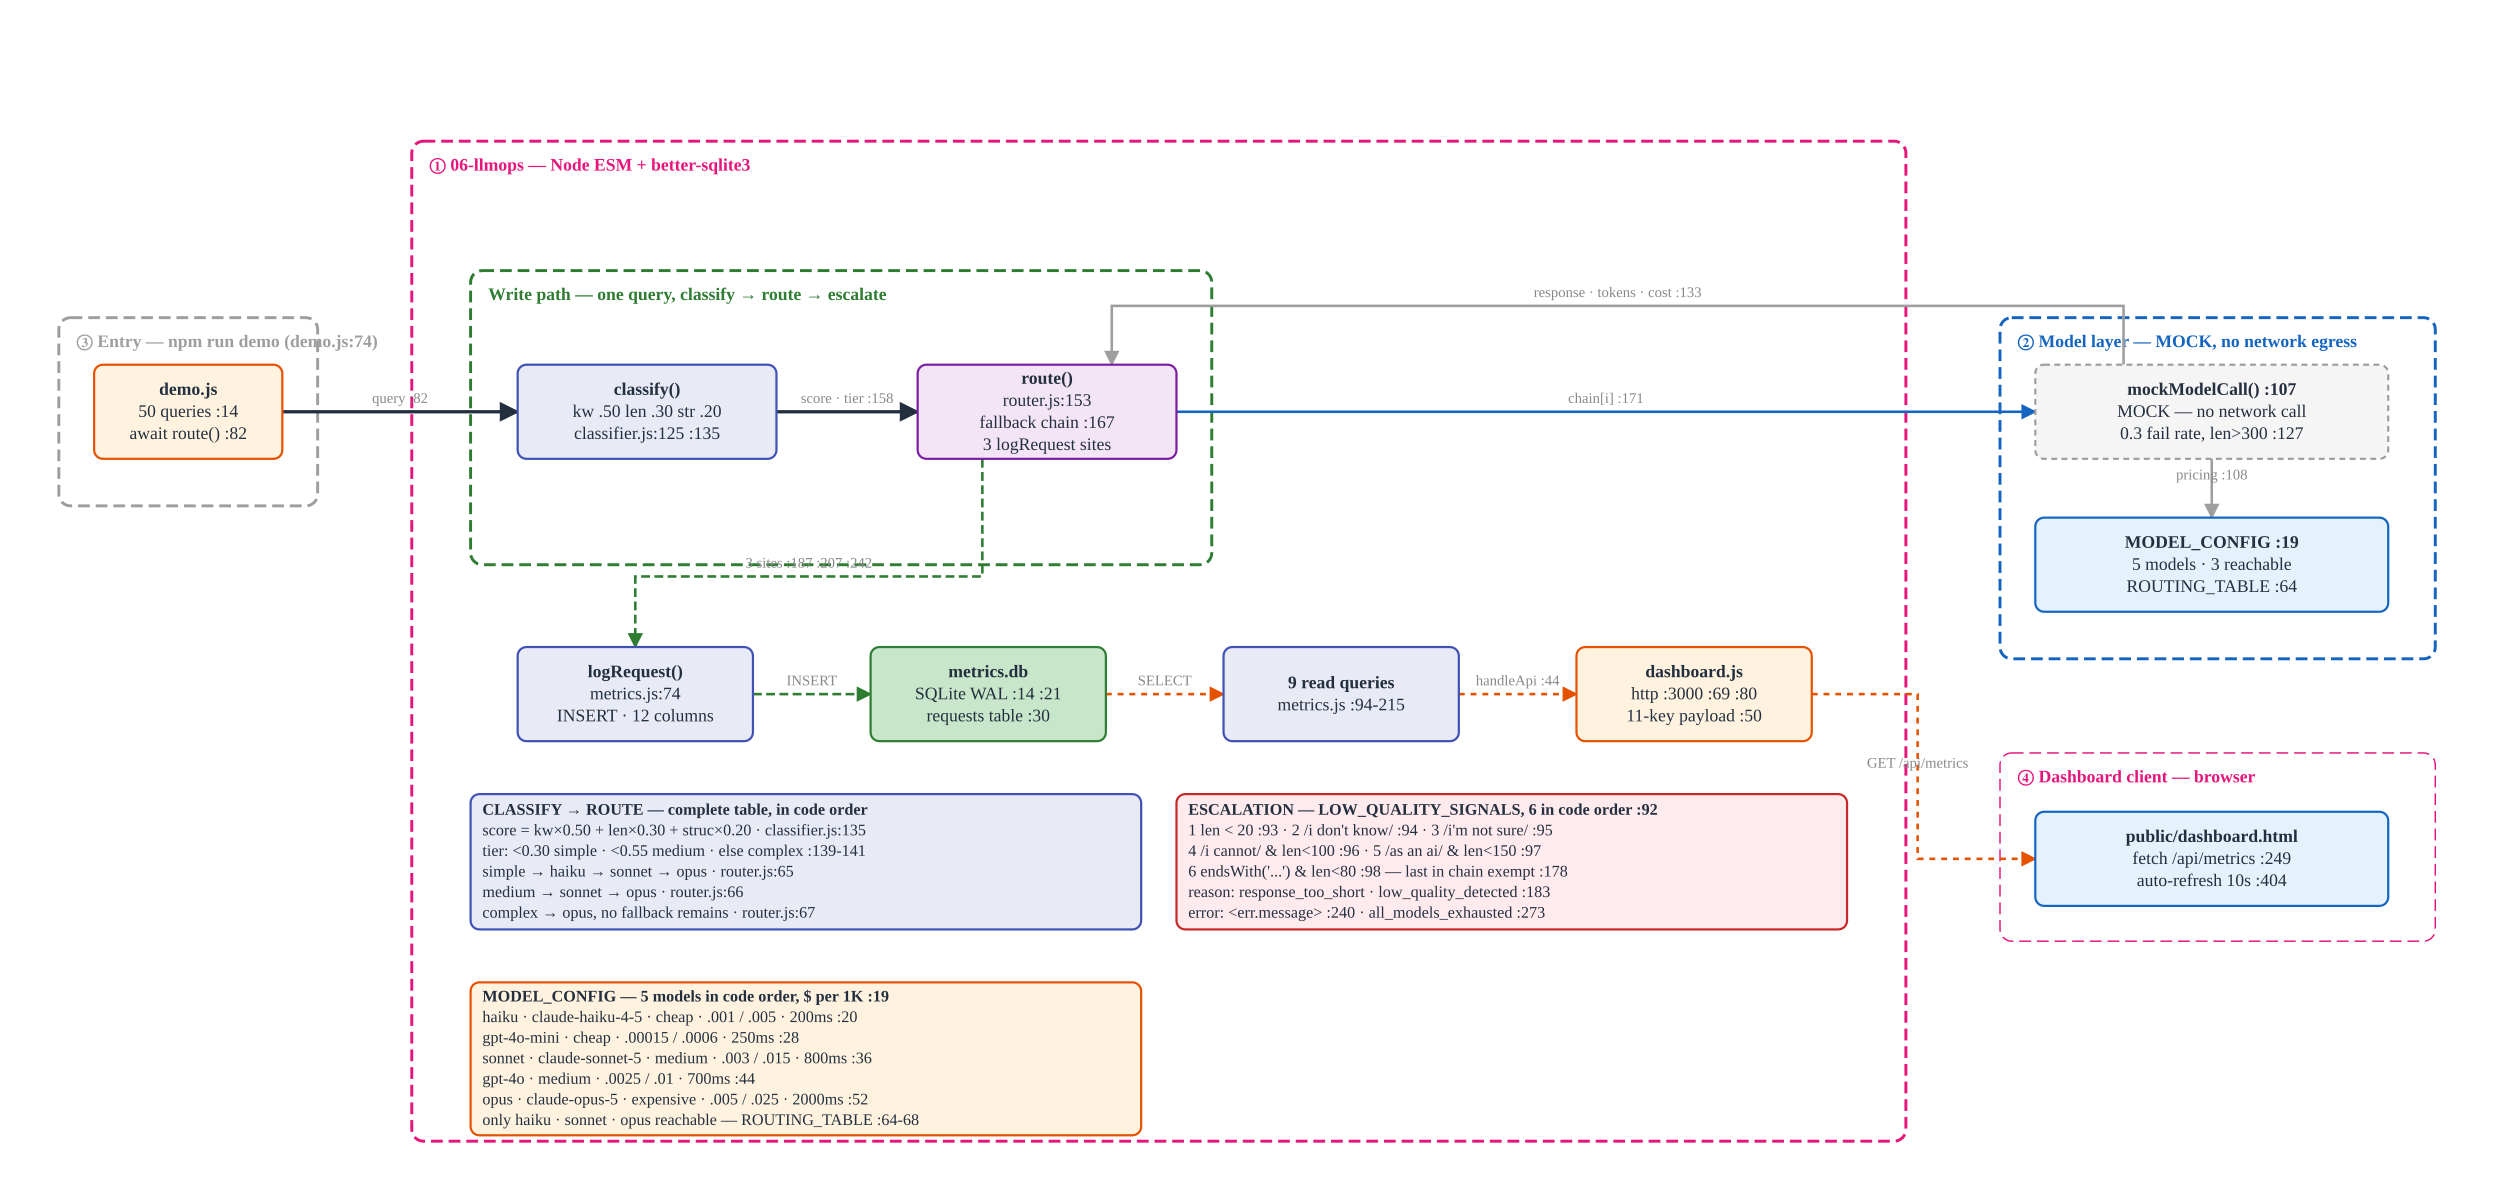
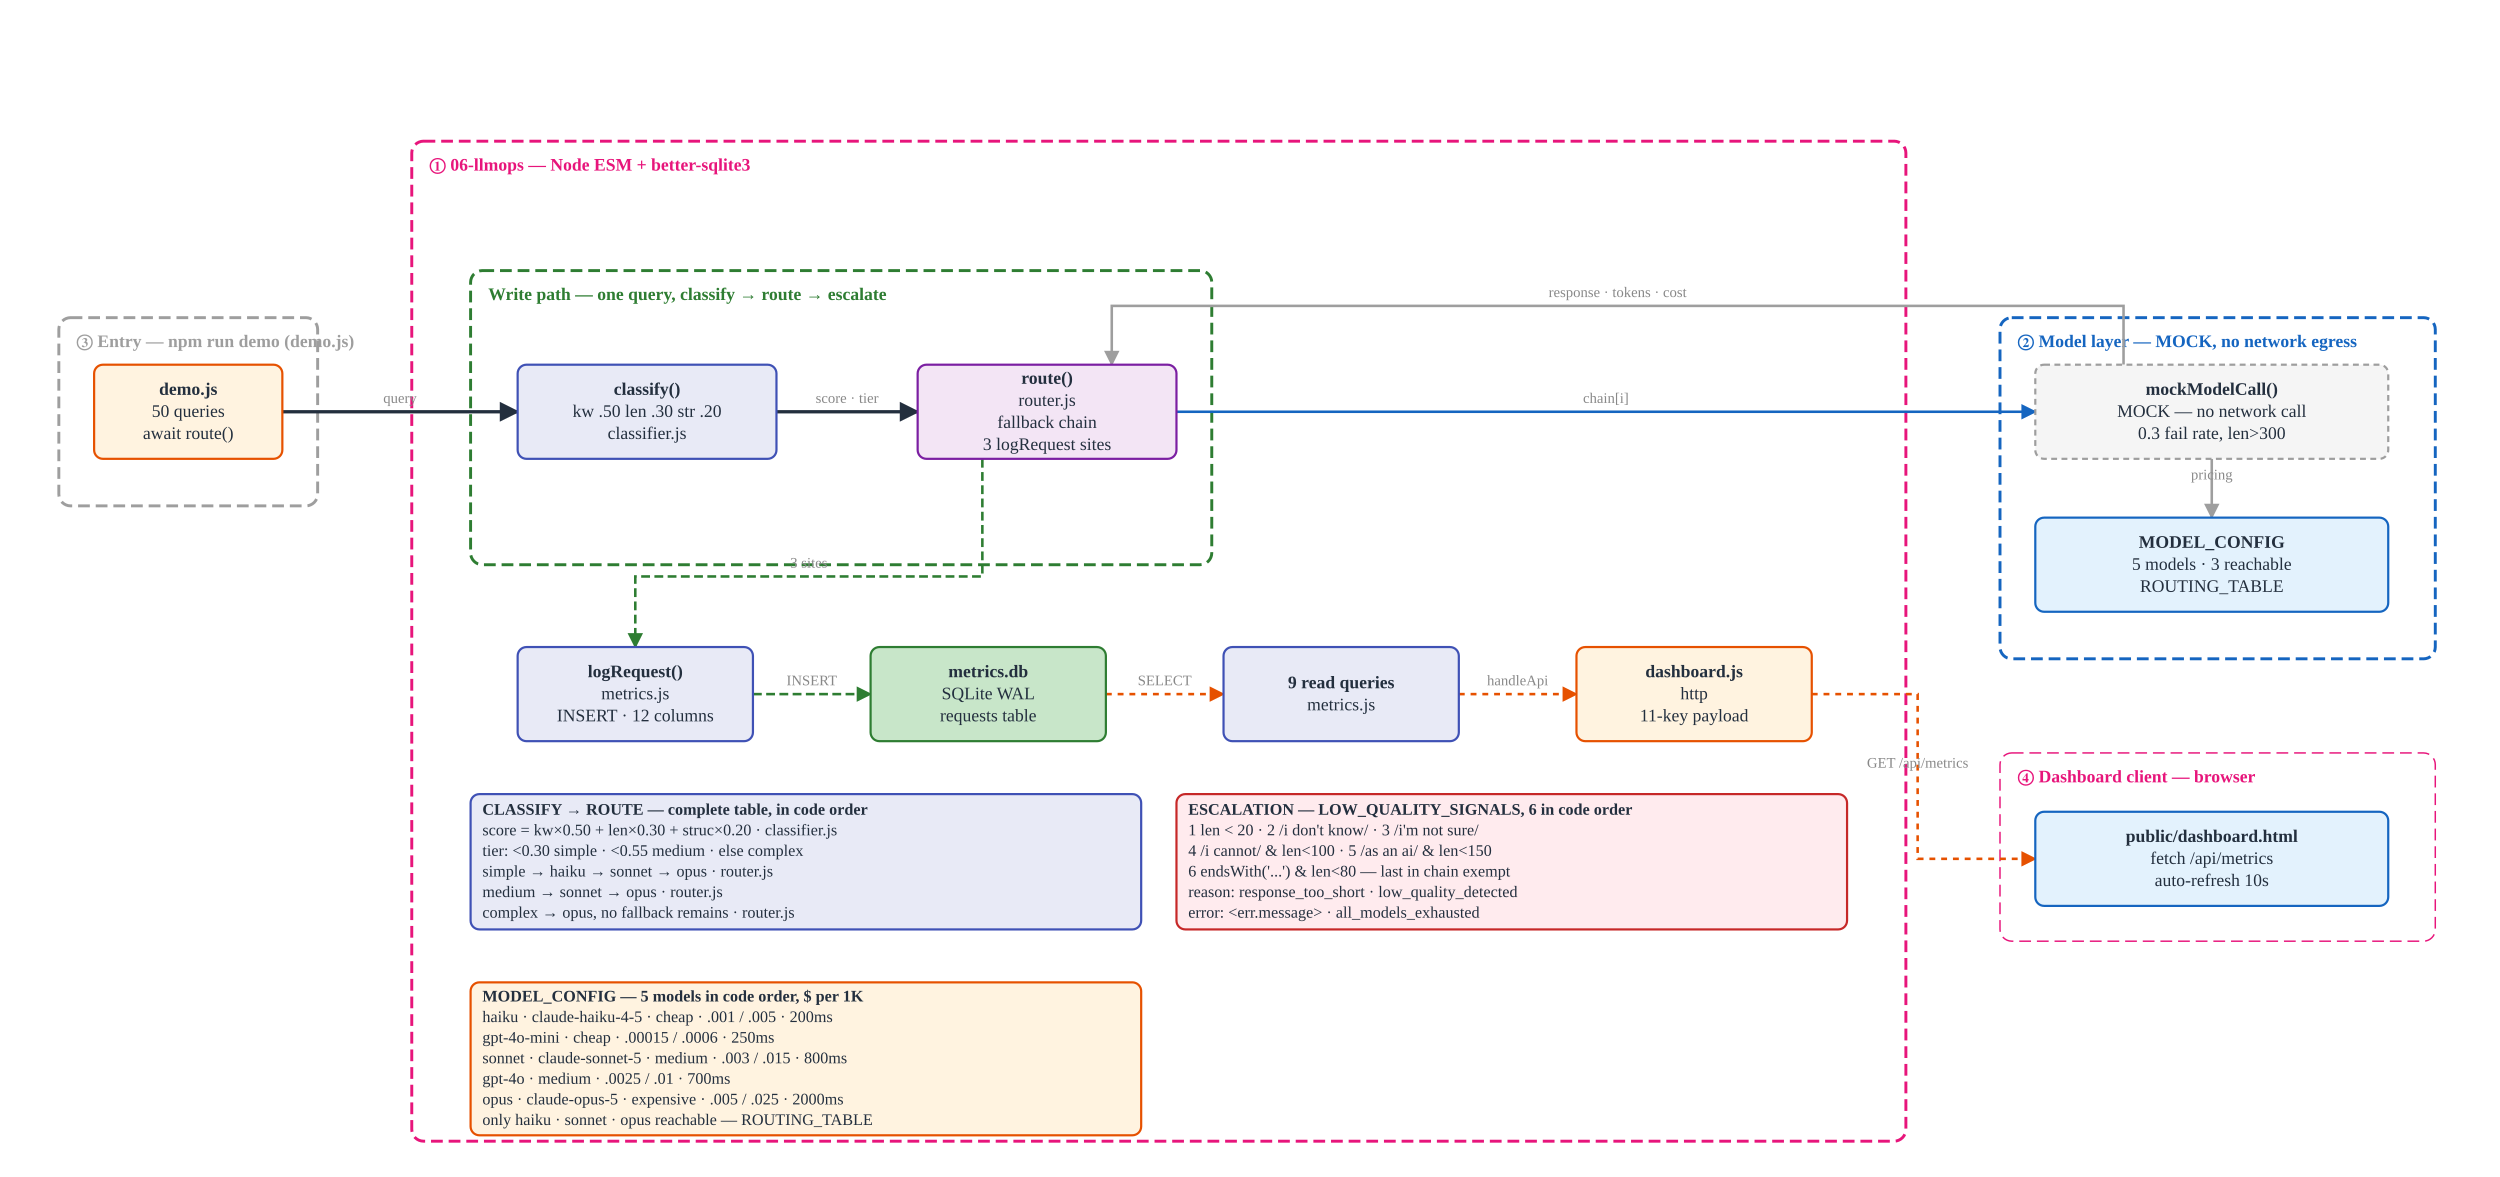
<svg xmlns="http://www.w3.org/2000/svg" viewBox="0 0 1700 800" role="img" aria-labelledby="hoa_llmops_v1-t hoa_llmops_v1-d" class="fts-diagram">
  <defs>
    <marker id="hoa_llmops_v1-a-d-edge-analysis" viewBox="0 0 10 10" refX="9" refY="5" markerWidth="6" markerHeight="6" orient="auto-start-reverse">
      <path d="M0,0 L10,5 L0,10 z" fill="#E65100" class="d-edge-analysis-fill" />
    </marker>
    <marker id="hoa_llmops_v1-a-d-edge-artifact" viewBox="0 0 10 10" refX="9" refY="5" markerWidth="6" markerHeight="6" orient="auto-start-reverse">
      <path d="M0,0 L10,5 L0,10 z" fill="#2E7D32" class="d-edge-artifact-fill" />
    </marker>
    <marker id="hoa_llmops_v1-a-d-edge-call" viewBox="0 0 10 10" refX="9" refY="5" markerWidth="6" markerHeight="6" orient="auto-start-reverse">
      <path d="M0,0 L10,5 L0,10 z" fill="#1565C0" class="d-edge-call-fill" />
    </marker>
    <marker id="hoa_llmops_v1-a-d-edge-data_in" viewBox="0 0 10 10" refX="9" refY="5" markerWidth="6" markerHeight="6" orient="auto-start-reverse">
      <path d="M0,0 L10,5 L0,10 z" fill="#9E9E9E" class="d-edge-data_in-fill" />
    </marker>
    <marker id="hoa_llmops_v1-a-d-edge-primary" viewBox="0 0 10 10" refX="9" refY="5" markerWidth="6" markerHeight="6" orient="auto-start-reverse">
      <path d="M0,0 L10,5 L0,10 z" fill="#232F3E" class="d-edge-primary-fill" />
    </marker>
  </defs>
  <g class="d-zone d-boundary-datasource">
    <rect x="40" y="216" width="176" height="128" rx="8" fill="none" stroke="#9E9E9E" stroke-width="2" stroke-dasharray="8 4" />
-     <text x="52" y="236" fill="#9E9E9E" font-size="12" font-weight="600" class="d-zone-label">③ Entry — npm run demo (demo.js:74)</text>
+     <text x="52" y="236" fill="#9E9E9E" font-size="12" font-weight="600" class="d-zone-label">③ Entry — npm run demo (demo.js)</text>
  </g>
  <g class="d-zone d-boundary-primary">
    <rect x="280" y="96" width="1016" height="680" rx="8" fill="none" stroke="#E7157B" stroke-width="2" stroke-dasharray="8 4" />
    <text x="292" y="116" fill="#E7157B" font-size="12" font-weight="600" class="d-zone-label">① 06-llmops — Node ESM + better-sqlite3</text>
  </g>
  <g class="d-zone d-boundary-functional">
    <rect x="320" y="184" width="504" height="200" rx="8" fill="none" stroke="#2E7D32" stroke-width="2" stroke-dasharray="8 4" />
    <text x="332" y="204" fill="#2E7D32" font-size="12" font-weight="600" class="d-zone-label">Write path — one query, classify → route → escalate</text>
  </g>
  <g class="d-zone d-boundary-external">
    <rect x="1360" y="216" width="296" height="232" rx="8" fill="none" stroke="#1565C0" stroke-width="2" stroke-dasharray="8 4" />
    <text x="1372" y="236" fill="#1565C0" font-size="12" font-weight="600" class="d-zone-label">② Model layer — MOCK, no network egress</text>
  </g>
  <g class="d-zone d-boundary-observability">
    <rect x="1360" y="512" width="296" height="128" rx="8" fill="none" stroke="#E7157B" stroke-width="1" stroke-dasharray="8 4" />
    <text x="1372" y="532" fill="#E7157B" font-size="12" font-weight="600" class="d-zone-label">④ Dashboard client — browser</text>
  </g>
  <g class="d-edge d-edge-primary" data-edge="e_q">
    <polyline points="192,280.0 352,280.0" fill="none" stroke="#232F3E" stroke-width="2.25" marker-end="url(#hoa_llmops_v1-a-d-edge-primary)" />
-     <text x="272.0" y="274.0" text-anchor="middle" fill="#888888" font-size="10" class="d-edge-label">query :82</text>
+     <text x="272.0" y="274.0" text-anchor="middle" fill="#888888" font-size="10" class="d-edge-label">query</text>
  </g>
  <g class="d-edge d-edge-primary" data-edge="e_cls">
    <polyline points="528,280.0 624,280.0" fill="none" stroke="#232F3E" stroke-width="2.25" marker-end="url(#hoa_llmops_v1-a-d-edge-primary)" />
-     <text x="576.0" y="274.0" text-anchor="middle" fill="#888888" font-size="10" class="d-edge-label">score · tier :158</text>
+     <text x="576.0" y="274.0" text-anchor="middle" fill="#888888" font-size="10" class="d-edge-label">score · tier</text>
  </g>
  <g class="d-edge d-edge-call" data-edge="e_call">
    <polyline points="800,280.0 1384,280.0" fill="none" stroke="#1565C0" stroke-width="1.75" marker-end="url(#hoa_llmops_v1-a-d-edge-call)" />
-     <text x="1092.0" y="274.0" text-anchor="middle" fill="#888888" font-size="10" class="d-edge-label">chain[i] :171</text>
+     <text x="1092.0" y="274.0" text-anchor="middle" fill="#888888" font-size="10" class="d-edge-label">chain[i]</text>
  </g>
  <g class="d-edge d-edge-data_in" data-edge="e_ret">
    <polyline points="1444.0,248 1444,208 756,208 756.0,248" fill="none" stroke="#9E9E9E" stroke-width="1.75" marker-end="url(#hoa_llmops_v1-a-d-edge-data_in)" />
-     <text x="1100.0" y="202.0" text-anchor="middle" fill="#888888" font-size="10" class="d-edge-label">response · tokens · cost :133</text>
+     <text x="1100.0" y="202.0" text-anchor="middle" fill="#888888" font-size="10" class="d-edge-label">response · tokens · cost</text>
  </g>
  <g class="d-edge d-edge-data_in" data-edge="e_cfg">
    <polyline points="1504.0,312 1504.0,352" fill="none" stroke="#9E9E9E" stroke-width="1.75" marker-end="url(#hoa_llmops_v1-a-d-edge-data_in)" />
-     <text x="1504.0" y="326.0" text-anchor="middle" fill="#888888" font-size="10" class="d-edge-label">pricing :108</text>
+     <text x="1504.0" y="326.0" text-anchor="middle" fill="#888888" font-size="10" class="d-edge-label">pricing</text>
  </g>
  <g class="d-edge d-edge-artifact" data-edge="e_log">
    <polyline points="668.0,312 668,392 432,392 432.0,440" fill="none" stroke="#2E7D32" stroke-width="1.75" stroke-dasharray="6 3" marker-end="url(#hoa_llmops_v1-a-d-edge-artifact)" />
-     <text x="550.0" y="386.0" text-anchor="middle" fill="#888888" font-size="10" class="d-edge-label">3 sites :187 :207 :242</text>
+     <text x="550.0" y="386.0" text-anchor="middle" fill="#888888" font-size="10" class="d-edge-label">3 sites</text>
  </g>
  <g class="d-edge d-edge-artifact" data-edge="e_ins">
    <polyline points="512,472.0 592,472.0" fill="none" stroke="#2E7D32" stroke-width="1.75" stroke-dasharray="6 3" marker-end="url(#hoa_llmops_v1-a-d-edge-artifact)" />
    <text x="552.0" y="466.0" text-anchor="middle" fill="#888888" font-size="10" class="d-edge-label">INSERT</text>
  </g>
  <g class="d-edge d-edge-analysis" data-edge="e_rd">
    <polyline points="752,472.0 832,472.0" fill="none" stroke="#E65100" stroke-width="1.75" stroke-dasharray="4 4" marker-end="url(#hoa_llmops_v1-a-d-edge-analysis)" />
    <text x="792.0" y="466.0" text-anchor="middle" fill="#888888" font-size="10" class="d-edge-label">SELECT</text>
  </g>
  <g class="d-edge d-edge-analysis" data-edge="e_api">
    <polyline points="992,472.0 1072,472.0" fill="none" stroke="#E65100" stroke-width="1.75" stroke-dasharray="4 4" marker-end="url(#hoa_llmops_v1-a-d-edge-analysis)" />
-     <text x="1032.0" y="466.0" text-anchor="middle" fill="#888888" font-size="10" class="d-edge-label">handleApi :44</text>
+     <text x="1032.0" y="466.0" text-anchor="middle" fill="#888888" font-size="10" class="d-edge-label">handleApi</text>
  </g>
  <g class="d-edge d-edge-analysis" data-edge="e_http">
    <polyline points="1232,472.0 1304,472 1304,584 1384,584.0" fill="none" stroke="#E65100" stroke-width="1.75" stroke-dasharray="4 4" marker-end="url(#hoa_llmops_v1-a-d-edge-analysis)" />
    <text x="1304.0" y="522.0" text-anchor="middle" fill="#888888" font-size="10" class="d-edge-label">GET /api/metrics</text>
  </g>
  <g class="d-node d-component-entry" data-id="n_demo" data-class="component.entry">
    <rect x="64" y="248" width="128" height="64" rx="6" fill="#FFF3E0" stroke="#E65100" stroke-width="1.5" />
    <text x="128.0" y="268.5" text-anchor="middle" font-size="12" fill="#232F3E" font-weight="700" class="d-label d-bold">demo.js</text>
-     <text x="128.0" y="283.5" text-anchor="middle" font-size="12" fill="#232F3E" class="d-label">50 queries :14</text>
-     <text x="128.0" y="298.5" text-anchor="middle" font-size="12" fill="#232F3E" class="d-label">await route() :82</text>
+     <text x="128.0" y="283.5" text-anchor="middle" font-size="12" fill="#232F3E" class="d-label">50 queries</text>
+     <text x="128.0" y="298.5" text-anchor="middle" font-size="12" fill="#232F3E" class="d-label">await route()</text>
  </g>
  <g class="d-node d-component-service" data-id="n_classify" data-class="component.service">
    <rect x="352" y="248" width="176" height="64" rx="6" fill="#E8EAF6" stroke="#3F51B5" stroke-width="1.5" />
    <text x="440.0" y="268.5" text-anchor="middle" font-size="12" fill="#232F3E" font-weight="700" class="d-label d-bold">classify()</text>
    <text x="440.0" y="283.5" text-anchor="middle" font-size="12" fill="#232F3E" class="d-label">kw .50 len .30 str .20</text>
-     <text x="440.0" y="298.5" text-anchor="middle" font-size="12" fill="#232F3E" class="d-label">classifier.js:125 :135</text>
+     <text x="440.0" y="298.5" text-anchor="middle" font-size="12" fill="#232F3E" class="d-label">classifier.js</text>
  </g>
  <g class="d-node d-component-agent" data-id="n_route" data-class="component.agent">
    <rect x="624" y="248" width="176" height="64" rx="6" fill="#F3E5F5" stroke="#7B1FA2" stroke-width="1.5" />
    <text x="712.0" y="261.0" text-anchor="middle" font-size="12" fill="#232F3E" font-weight="700" class="d-label d-bold">route()</text>
-     <text x="712.0" y="276.0" text-anchor="middle" font-size="12" fill="#232F3E" class="d-label">router.js:153</text>
-     <text x="712.0" y="291.0" text-anchor="middle" font-size="12" fill="#232F3E" class="d-label">fallback chain :167</text>
+     <text x="712.0" y="276.0" text-anchor="middle" font-size="12" fill="#232F3E" class="d-label">router.js</text>
+     <text x="712.0" y="291.0" text-anchor="middle" font-size="12" fill="#232F3E" class="d-label">fallback chain</text>
    <text x="712.0" y="306.0" text-anchor="middle" font-size="12" fill="#232F3E" class="d-label">3 logRequest sites</text>
  </g>
  <g class="d-node d-component-mock" data-id="n_mock" data-class="component.mock">
    <rect x="1384" y="248" width="240" height="64" rx="6" fill="#F5F5F5" stroke="#9E9E9E" stroke-width="1.5" stroke-dasharray="4 3" />
-     <text x="1504.0" y="268.5" text-anchor="middle" font-size="12" fill="#232F3E" font-weight="700" class="d-label d-bold">mockModelCall() :107</text>
+     <text x="1504.0" y="268.5" text-anchor="middle" font-size="12" fill="#232F3E" font-weight="700" class="d-label d-bold">mockModelCall()</text>
    <text x="1504.0" y="283.5" text-anchor="middle" font-size="12" fill="#232F3E" class="d-label">MOCK — no network call</text>
-     <text x="1504.0" y="298.5" text-anchor="middle" font-size="12" fill="#232F3E" class="d-label">0.3 fail rate, len&gt;300 :127</text>
+     <text x="1504.0" y="298.5" text-anchor="middle" font-size="12" fill="#232F3E" class="d-label">0.3 fail rate, len&gt;300</text>
  </g>
  <g class="d-node d-component-external" data-id="n_cfg" data-class="component.external">
    <rect x="1384" y="352" width="240" height="64" rx="6" fill="#E3F2FD" stroke="#1565C0" stroke-width="1.5" />
-     <text x="1504.0" y="372.5" text-anchor="middle" font-size="12" fill="#232F3E" font-weight="700" class="d-label d-bold">MODEL_CONFIG :19</text>
+     <text x="1504.0" y="372.5" text-anchor="middle" font-size="12" fill="#232F3E" font-weight="700" class="d-label d-bold">MODEL_CONFIG</text>
    <text x="1504.0" y="387.5" text-anchor="middle" font-size="12" fill="#232F3E" class="d-label">5 models · 3 reachable</text>
-     <text x="1504.0" y="402.5" text-anchor="middle" font-size="12" fill="#232F3E" class="d-label">ROUTING_TABLE :64</text>
+     <text x="1504.0" y="402.5" text-anchor="middle" font-size="12" fill="#232F3E" class="d-label">ROUTING_TABLE</text>
  </g>
  <g class="d-node d-component-service" data-id="n_log" data-class="component.service">
    <rect x="352" y="440" width="160" height="64" rx="6" fill="#E8EAF6" stroke="#3F51B5" stroke-width="1.5" />
    <text x="432.0" y="460.5" text-anchor="middle" font-size="12" fill="#232F3E" font-weight="700" class="d-label d-bold">logRequest()</text>
-     <text x="432.0" y="475.5" text-anchor="middle" font-size="12" fill="#232F3E" class="d-label">metrics.js:74</text>
+     <text x="432.0" y="475.5" text-anchor="middle" font-size="12" fill="#232F3E" class="d-label">metrics.js</text>
    <text x="432.0" y="490.5" text-anchor="middle" font-size="12" fill="#232F3E" class="d-label">INSERT · 12 columns</text>
  </g>
  <g class="d-node d-component-artifact" data-id="n_db" data-class="component.artifact">
    <rect x="592" y="440" width="160" height="64" rx="6" fill="#C8E6C9" stroke="#2E7D32" stroke-width="1.5" />
    <text x="672.0" y="460.5" text-anchor="middle" font-size="12" fill="#232F3E" font-weight="700" class="d-label d-bold">metrics.db</text>
-     <text x="672.0" y="475.5" text-anchor="middle" font-size="12" fill="#232F3E" class="d-label">SQLite WAL :14 :21</text>
-     <text x="672.0" y="490.5" text-anchor="middle" font-size="12" fill="#232F3E" class="d-label">requests table :30</text>
+     <text x="672.0" y="475.5" text-anchor="middle" font-size="12" fill="#232F3E" class="d-label">SQLite WAL</text>
+     <text x="672.0" y="490.5" text-anchor="middle" font-size="12" fill="#232F3E" class="d-label">requests table</text>
  </g>
  <g class="d-node d-component-service" data-id="n_read" data-class="component.service">
    <rect x="832" y="440" width="160" height="64" rx="6" fill="#E8EAF6" stroke="#3F51B5" stroke-width="1.5" />
    <text x="912.0" y="468.0" text-anchor="middle" font-size="12" fill="#232F3E" font-weight="700" class="d-label d-bold">9 read queries</text>
-     <text x="912.0" y="483.0" text-anchor="middle" font-size="12" fill="#232F3E" class="d-label">metrics.js :94-215</text>
+     <text x="912.0" y="483.0" text-anchor="middle" font-size="12" fill="#232F3E" class="d-label">metrics.js</text>
  </g>
  <g class="d-node d-component-entry" data-id="n_server" data-class="component.entry">
    <rect x="1072" y="440" width="160" height="64" rx="6" fill="#FFF3E0" stroke="#E65100" stroke-width="1.5" />
    <text x="1152.0" y="460.5" text-anchor="middle" font-size="12" fill="#232F3E" font-weight="700" class="d-label d-bold">dashboard.js</text>
-     <text x="1152.0" y="475.5" text-anchor="middle" font-size="12" fill="#232F3E" class="d-label">http :3000 :69 :80</text>
-     <text x="1152.0" y="490.5" text-anchor="middle" font-size="12" fill="#232F3E" class="d-label">11-key payload :50</text>
+     <text x="1152.0" y="475.5" text-anchor="middle" font-size="12" fill="#232F3E" class="d-label">http</text>
+     <text x="1152.0" y="490.5" text-anchor="middle" font-size="12" fill="#232F3E" class="d-label">11-key payload</text>
  </g>
  <g class="d-node d-component-external" data-id="n_browser" data-class="component.external">
    <rect x="1384" y="552" width="240" height="64" rx="6" fill="#E3F2FD" stroke="#1565C0" stroke-width="1.5" />
    <text x="1504.0" y="572.5" text-anchor="middle" font-size="12" fill="#232F3E" font-weight="700" class="d-label d-bold">public/dashboard.html</text>
-     <text x="1504.0" y="587.5" text-anchor="middle" font-size="12" fill="#232F3E" class="d-label">fetch /api/metrics :249</text>
-     <text x="1504.0" y="602.5" text-anchor="middle" font-size="12" fill="#232F3E" class="d-label">auto-refresh 10s :404</text>
+     <text x="1504.0" y="587.5" text-anchor="middle" font-size="12" fill="#232F3E" class="d-label">fetch /api/metrics</text>
+     <text x="1504.0" y="602.5" text-anchor="middle" font-size="12" fill="#232F3E" class="d-label">auto-refresh 10s</text>
  </g>
  <g class="d-node d-card-invariant" data-id="card_route" data-class="card.invariant">
    <rect x="320" y="540" width="456" height="92" rx="6" fill="#E8EAF6" stroke="#3F51B5" stroke-width="1.5" />
    <text x="328" y="554.0" text-anchor="start" font-size="11" fill="#232F3E" font-weight="700" class="d-label d-bold">CLASSIFY → ROUTE — complete table, in code order</text>
-     <text x="328" y="568.0" text-anchor="start" font-size="11" fill="#232F3E" class="d-label">score = kw×0.50 + len×0.30 + struc×0.20 · classifier.js:135</text>
-     <text x="328" y="582.0" text-anchor="start" font-size="11" fill="#232F3E" class="d-label">tier: &lt;0.30 simple · &lt;0.55 medium · else complex :139-141</text>
-     <text x="328" y="596.0" text-anchor="start" font-size="11" fill="#232F3E" class="d-label">simple → haiku → sonnet → opus · router.js:65</text>
-     <text x="328" y="610.0" text-anchor="start" font-size="11" fill="#232F3E" class="d-label">medium → sonnet → opus · router.js:66</text>
-     <text x="328" y="624.0" text-anchor="start" font-size="11" fill="#232F3E" class="d-label">complex → opus, no fallback remains · router.js:67</text>
+     <text x="328" y="568.0" text-anchor="start" font-size="11" fill="#232F3E" class="d-label">score = kw×0.50 + len×0.30 + struc×0.20 · classifier.js</text>
+     <text x="328" y="582.0" text-anchor="start" font-size="11" fill="#232F3E" class="d-label">tier: &lt;0.30 simple · &lt;0.55 medium · else complex</text>
+     <text x="328" y="596.0" text-anchor="start" font-size="11" fill="#232F3E" class="d-label">simple → haiku → sonnet → opus · router.js</text>
+     <text x="328" y="610.0" text-anchor="start" font-size="11" fill="#232F3E" class="d-label">medium → sonnet → opus · router.js</text>
+     <text x="328" y="624.0" text-anchor="start" font-size="11" fill="#232F3E" class="d-label">complex → opus, no fallback remains · router.js</text>
  </g>
  <g class="d-node d-card-failure" data-id="card_esc" data-class="card.failure">
    <rect x="800" y="540" width="456" height="92" rx="6" fill="#FFEBEE" stroke="#C62828" stroke-width="1.5" />
-     <text x="808" y="554.0" text-anchor="start" font-size="11" fill="#232F3E" font-weight="700" class="d-label d-bold">ESCALATION — LOW_QUALITY_SIGNALS, 6 in code order :92</text>
-     <text x="808" y="568.0" text-anchor="start" font-size="11" fill="#232F3E" class="d-label">1 len &lt; 20 :93 · 2 /i don't know/ :94 · 3 /i'm not sure/ :95</text>
-     <text x="808" y="582.0" text-anchor="start" font-size="11" fill="#232F3E" class="d-label">4 /i cannot/ &amp; len&lt;100 :96 · 5 /as an ai/ &amp; len&lt;150 :97</text>
-     <text x="808" y="596.0" text-anchor="start" font-size="11" fill="#232F3E" class="d-label">6 endsWith('...') &amp; len&lt;80 :98 — last in chain exempt :178</text>
-     <text x="808" y="610.0" text-anchor="start" font-size="11" fill="#232F3E" class="d-label">reason: response_too_short · low_quality_detected :183</text>
-     <text x="808" y="624.0" text-anchor="start" font-size="11" fill="#232F3E" class="d-label">error: &lt;err.message&gt; :240 · all_models_exhausted :273</text>
+     <text x="808" y="554.0" text-anchor="start" font-size="11" fill="#232F3E" font-weight="700" class="d-label d-bold">ESCALATION — LOW_QUALITY_SIGNALS, 6 in code order</text>
+     <text x="808" y="568.0" text-anchor="start" font-size="11" fill="#232F3E" class="d-label">1 len &lt; 20 · 2 /i don't know/ · 3 /i'm not sure/</text>
+     <text x="808" y="582.0" text-anchor="start" font-size="11" fill="#232F3E" class="d-label">4 /i cannot/ &amp; len&lt;100 · 5 /as an ai/ &amp; len&lt;150</text>
+     <text x="808" y="596.0" text-anchor="start" font-size="11" fill="#232F3E" class="d-label">6 endsWith('...') &amp; len&lt;80 — last in chain exempt</text>
+     <text x="808" y="610.0" text-anchor="start" font-size="11" fill="#232F3E" class="d-label">reason: response_too_short · low_quality_detected</text>
+     <text x="808" y="624.0" text-anchor="start" font-size="11" fill="#232F3E" class="d-label">error: &lt;err.message&gt; · all_models_exhausted</text>
  </g>
  <g class="d-node d-card-primitive" data-id="card_models" data-class="card.primitive">
    <rect x="320" y="668" width="456" height="104" rx="6" fill="#FFF3E0" stroke="#E65100" stroke-width="1.5" />
-     <text x="328" y="681.0" text-anchor="start" font-size="11" fill="#232F3E" font-weight="700" class="d-label d-bold">MODEL_CONFIG — 5 models in code order, $ per 1K :19</text>
-     <text x="328" y="695.0" text-anchor="start" font-size="11" fill="#232F3E" class="d-label">haiku · claude-haiku-4-5 · cheap · .001 / .005 · 200ms :20</text>
-     <text x="328" y="709.0" text-anchor="start" font-size="11" fill="#232F3E" class="d-label">gpt-4o-mini · cheap · .00015 / .0006 · 250ms :28</text>
-     <text x="328" y="723.0" text-anchor="start" font-size="11" fill="#232F3E" class="d-label">sonnet · claude-sonnet-5 · medium · .003 / .015 · 800ms :36</text>
-     <text x="328" y="737.0" text-anchor="start" font-size="11" fill="#232F3E" class="d-label">gpt-4o · medium · .0025 / .01 · 700ms :44</text>
-     <text x="328" y="751.0" text-anchor="start" font-size="11" fill="#232F3E" class="d-label">opus · claude-opus-5 · expensive · .005 / .025 · 2000ms :52</text>
-     <text x="328" y="765.0" text-anchor="start" font-size="11" fill="#232F3E" class="d-label">only haiku · sonnet · opus reachable — ROUTING_TABLE :64-68</text>
+     <text x="328" y="681.0" text-anchor="start" font-size="11" fill="#232F3E" font-weight="700" class="d-label d-bold">MODEL_CONFIG — 5 models in code order, $ per 1K</text>
+     <text x="328" y="695.0" text-anchor="start" font-size="11" fill="#232F3E" class="d-label">haiku · claude-haiku-4-5 · cheap · .001 / .005 · 200ms</text>
+     <text x="328" y="709.0" text-anchor="start" font-size="11" fill="#232F3E" class="d-label">gpt-4o-mini · cheap · .00015 / .0006 · 250ms</text>
+     <text x="328" y="723.0" text-anchor="start" font-size="11" fill="#232F3E" class="d-label">sonnet · claude-sonnet-5 · medium · .003 / .015 · 800ms</text>
+     <text x="328" y="737.0" text-anchor="start" font-size="11" fill="#232F3E" class="d-label">gpt-4o · medium · .0025 / .01 · 700ms</text>
+     <text x="328" y="751.0" text-anchor="start" font-size="11" fill="#232F3E" class="d-label">opus · claude-opus-5 · expensive · .005 / .025 · 2000ms</text>
+     <text x="328" y="765.0" text-anchor="start" font-size="11" fill="#232F3E" class="d-label">only haiku · sonnet · opus reachable — ROUTING_TABLE</text>
  </g>
</svg>
